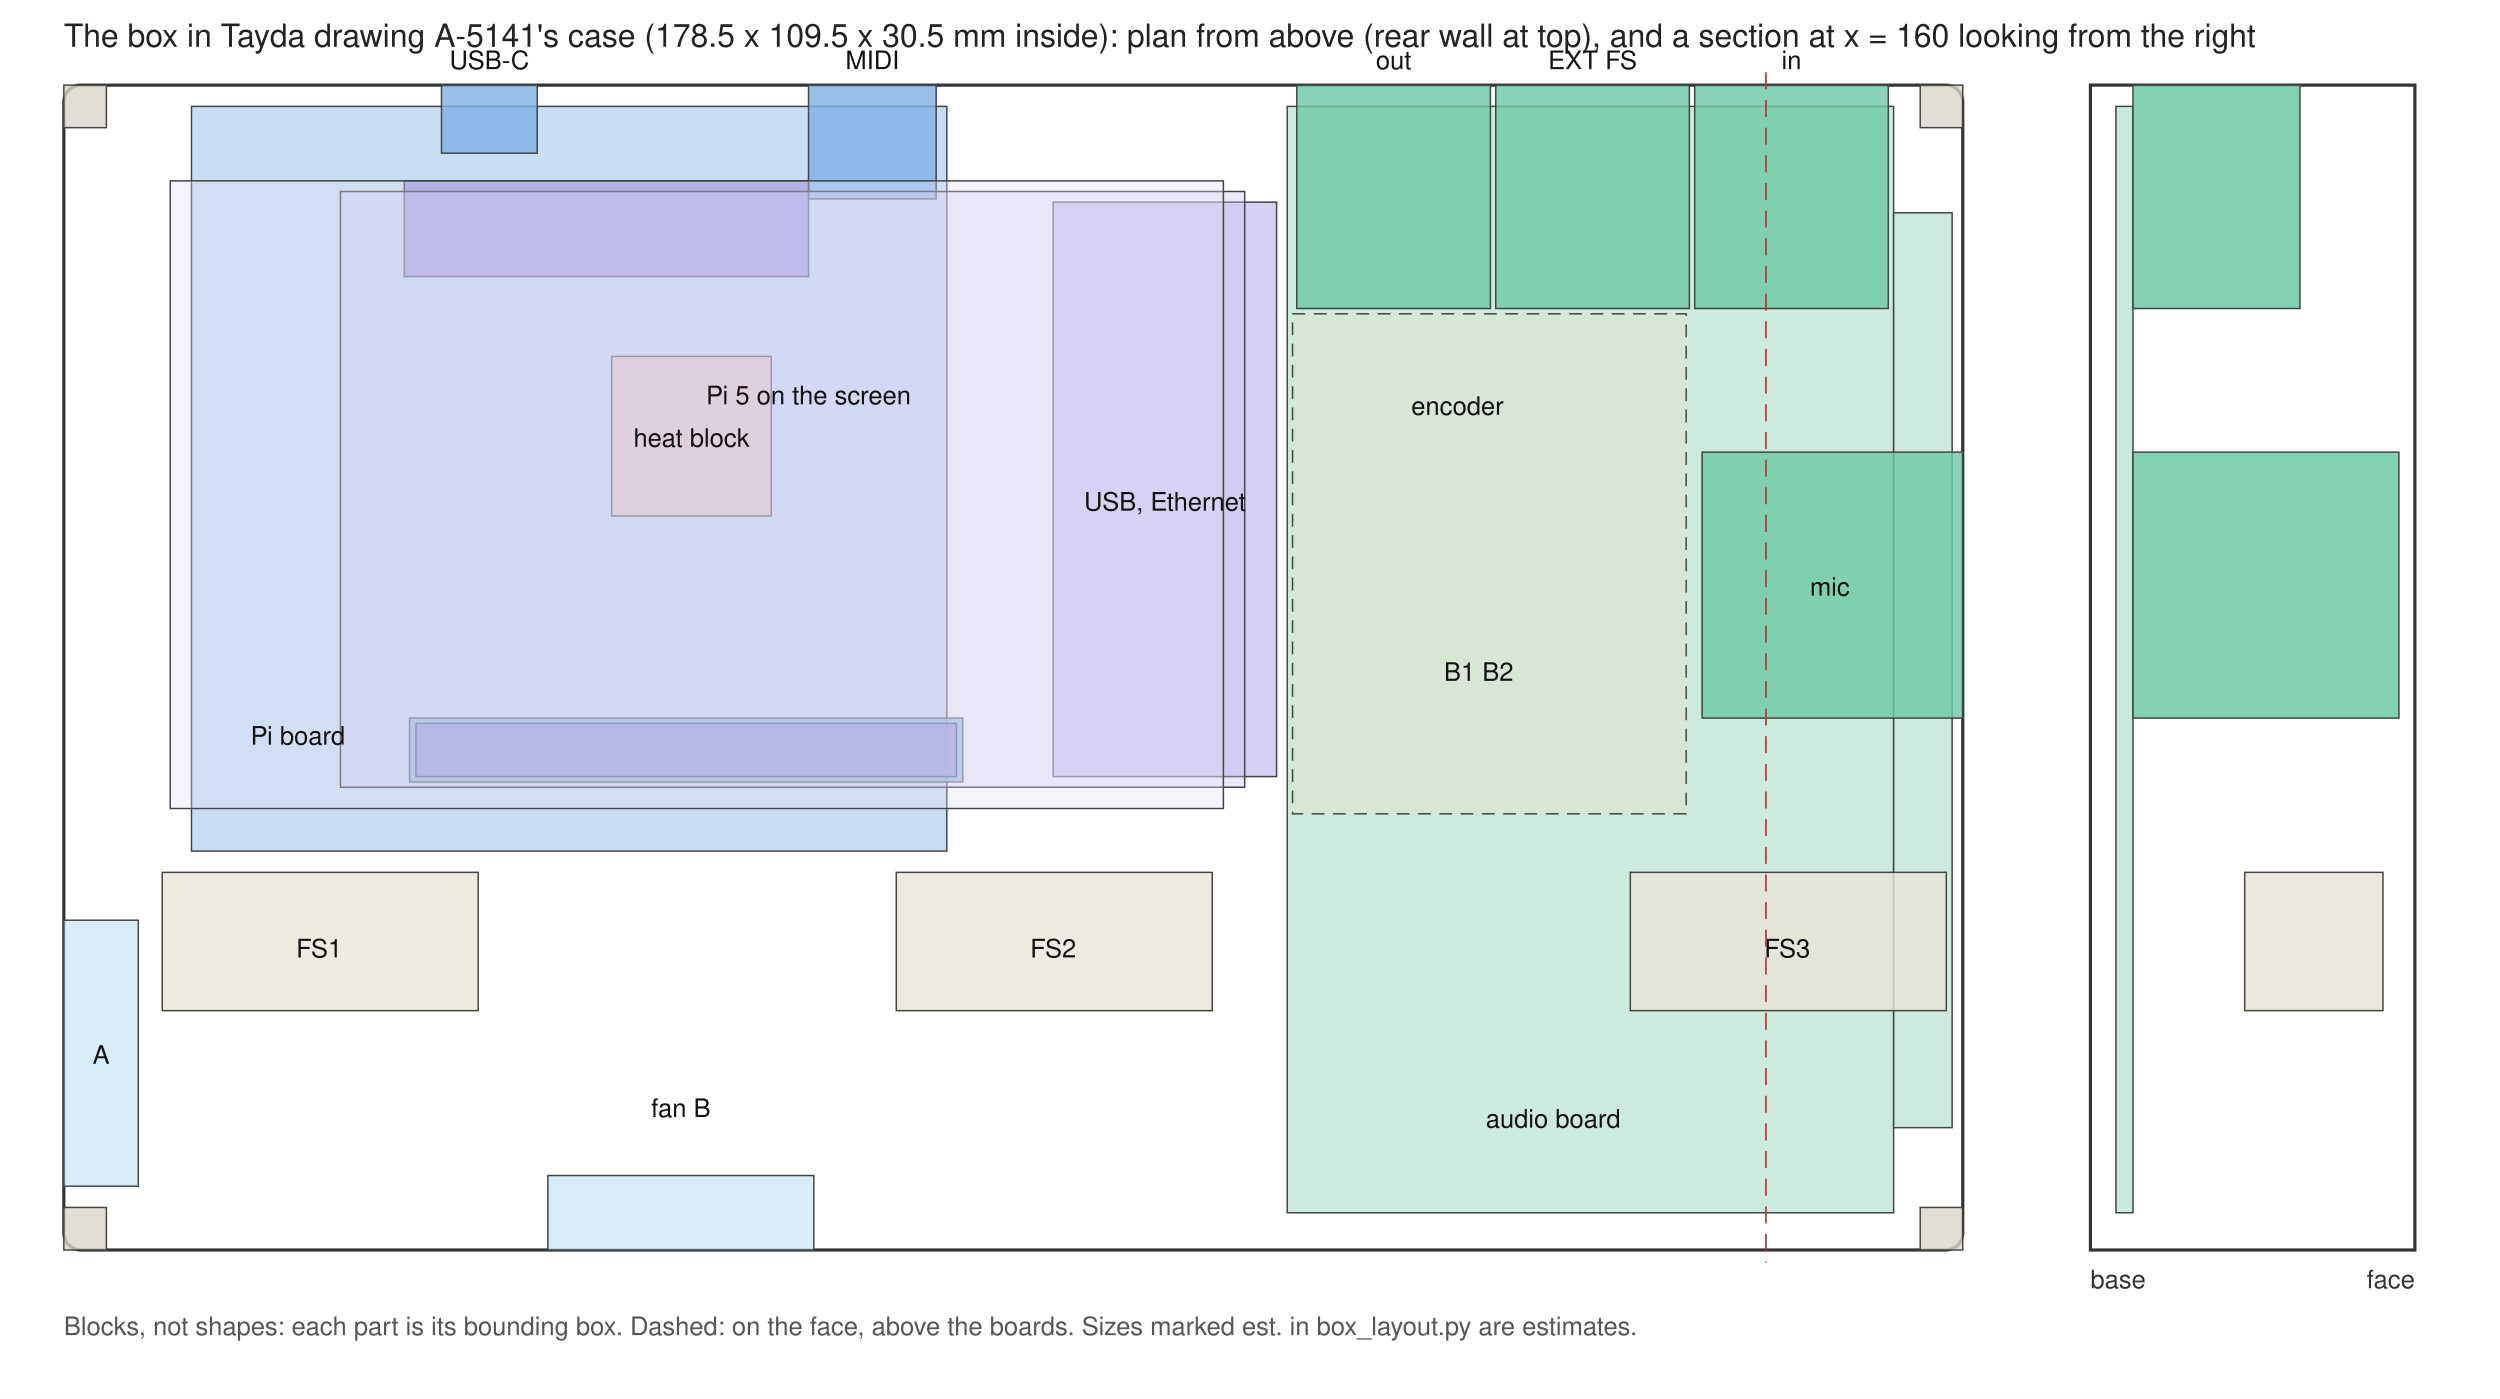
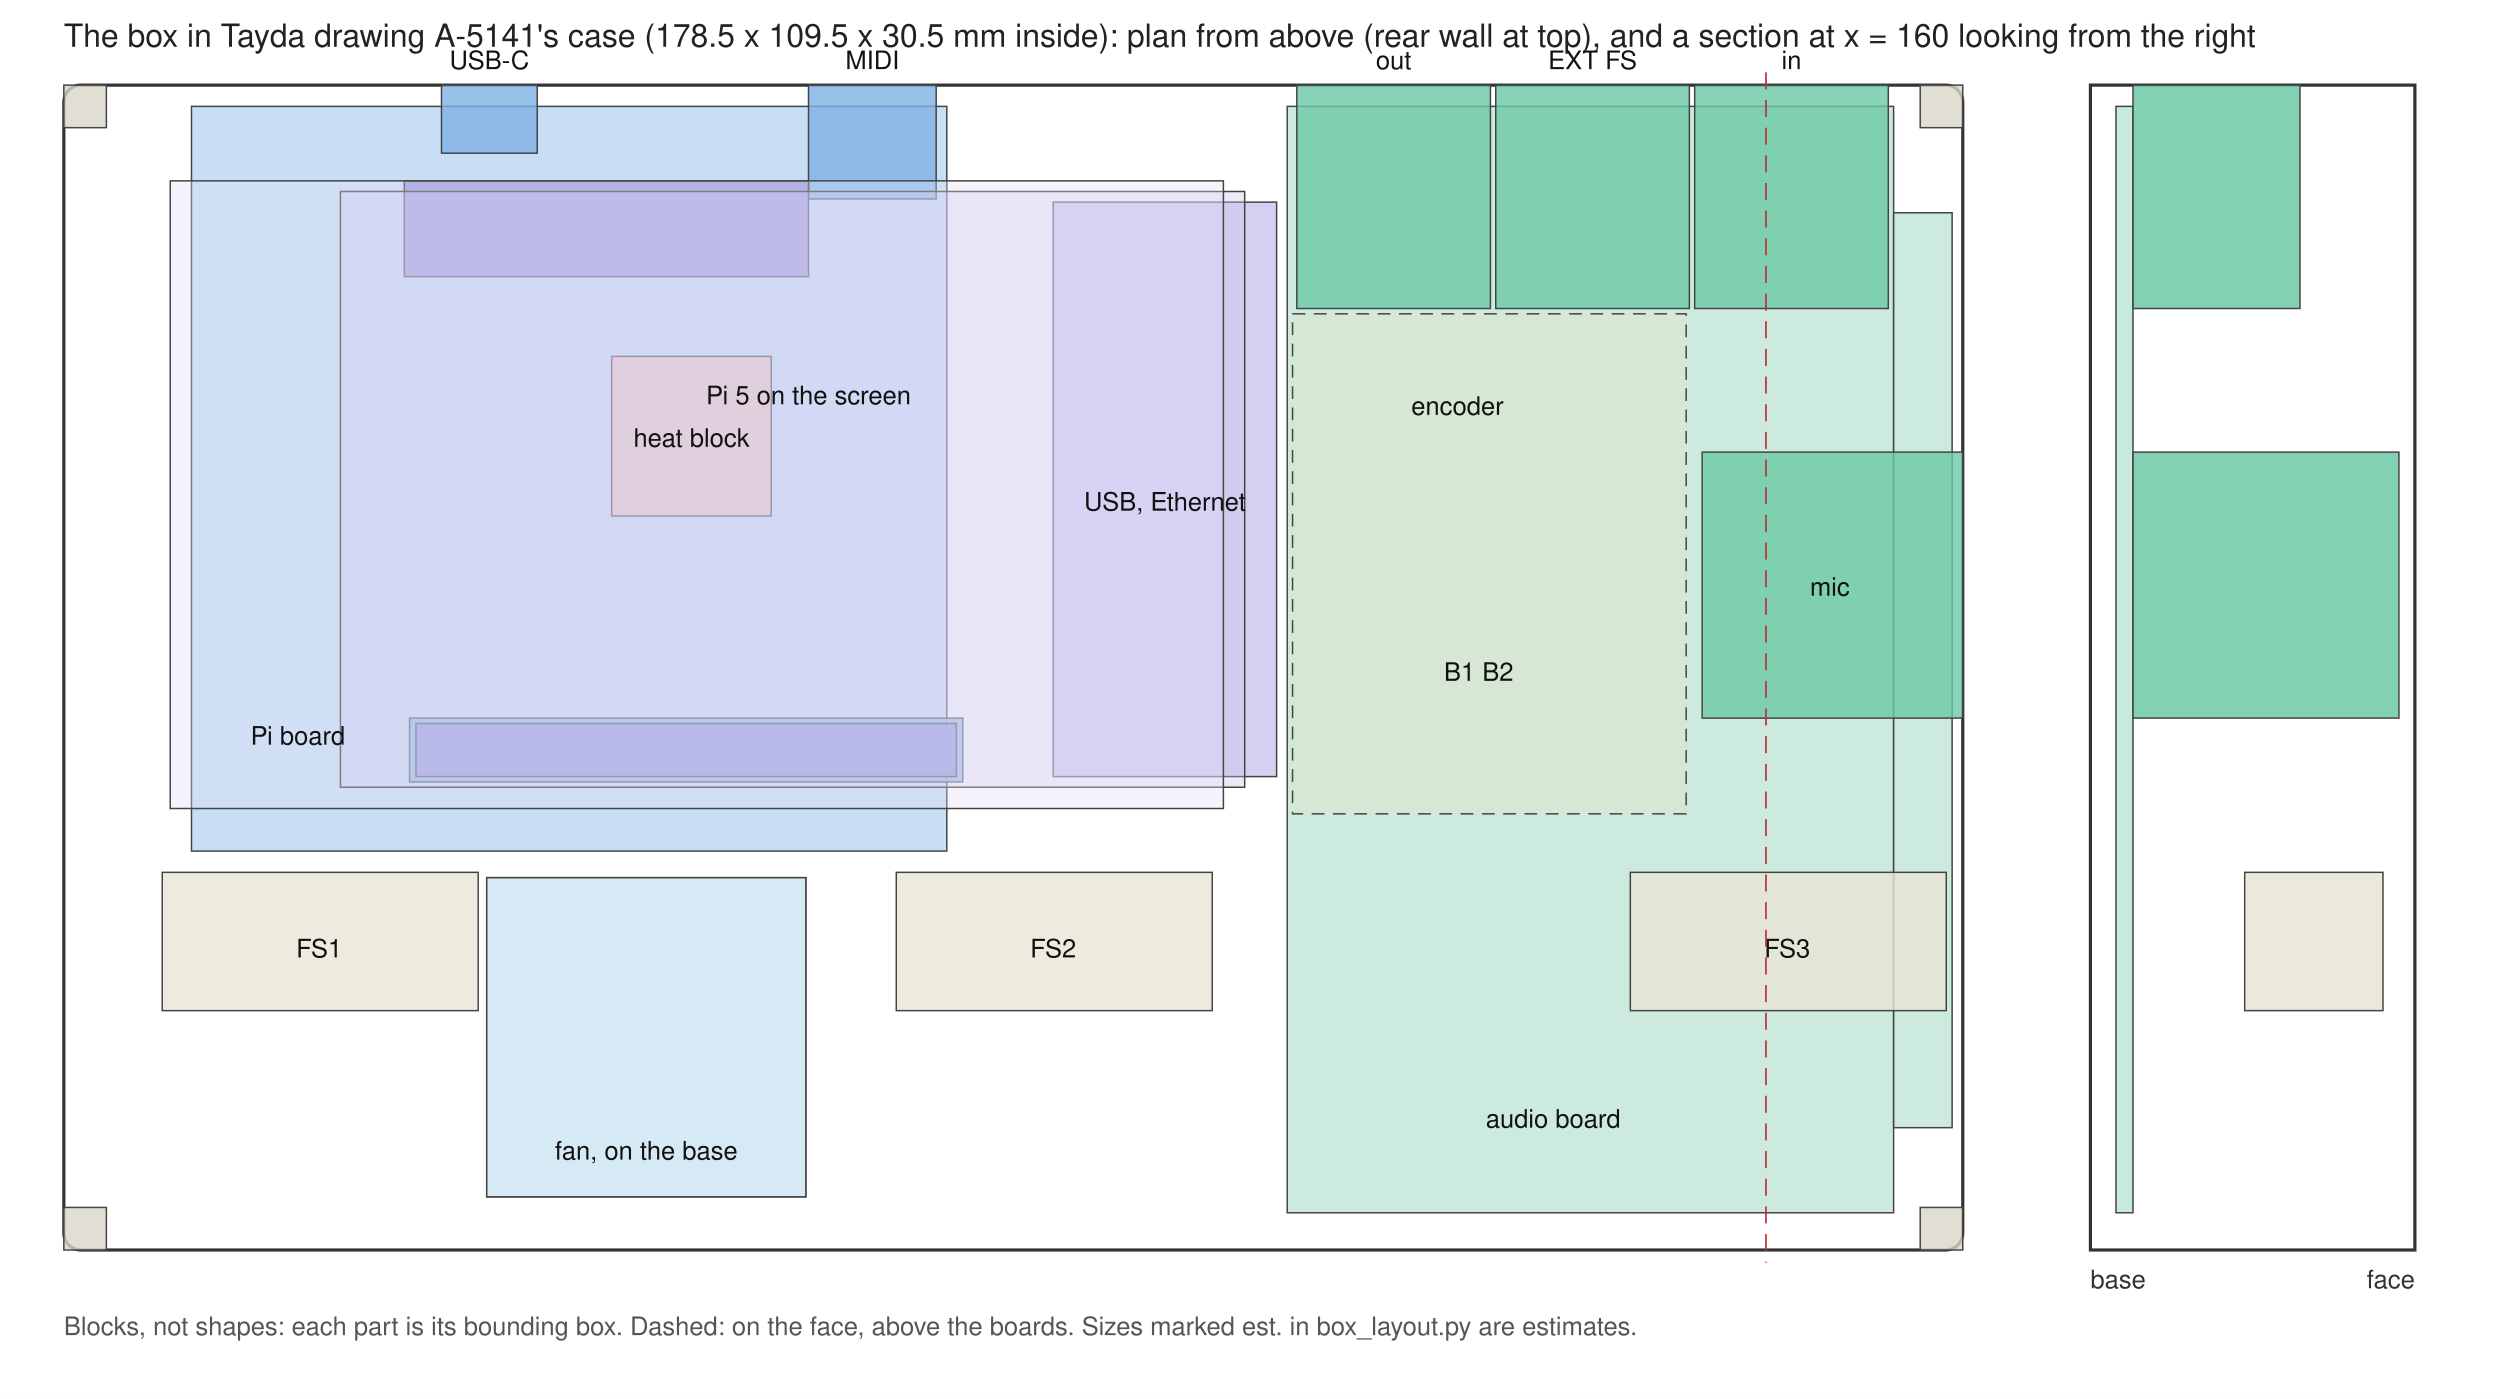
<svg xmlns="http://www.w3.org/2000/svg" width="1175" height="657.5" viewBox="0 0 1175 657.5" font-family="Helvetica, Arial, sans-serif">
  <rect width="1175" height="657.5" fill="#fff" />
  <text x="30" y="22" font-size="15" fill="#222">The box in Tayda drawing A-5141's case (178.5 x 109.5 x 30.5 mm inside): plan from above (rear wall at top), and a section at x = 160 looking from the right</text>
  <rect x="30" y="40" width="892.5" height="547.5" rx="8" fill="none" stroke="#333" stroke-width="1.5" />
  <rect x="30" y="40" width="20" height="20" fill="#d9d5c8" stroke="#444" stroke-width="0.7" fill-opacity="0.8" />
  <rect x="902.5" y="40" width="20" height="20" fill="#d9d5c8" stroke="#444" stroke-width="0.7" fill-opacity="0.8" />
  <rect x="30" y="567.5" width="20" height="20" fill="#d9d5c8" stroke="#444" stroke-width="0.7" fill-opacity="0.8" />
  <rect x="902.5" y="567.5" width="20" height="20" fill="#d9d5c8" stroke="#444" stroke-width="0.7" fill-opacity="0.8" />
  <rect x="605" y="50" width="285" height="520" fill="#bfe6d6" stroke="#444" stroke-width="0.7" fill-opacity="0.8" />
  <rect x="890" y="100" width="27.5" height="430" fill="#bfe6d6" stroke="#444" stroke-width="0.7" fill-opacity="0.8" />
  <rect x="90" y="50" width="355" height="350" fill="#b9d6f2" stroke="#444" stroke-width="0.7" fill-opacity="0.8" />
  <rect x="609.5" y="40" width="91" height="105" fill="#6cc9a6" stroke="#444" stroke-width="0.7" fill-opacity="0.8" />
  <rect x="703" y="40" width="91" height="105" fill="#6cc9a6" stroke="#444" stroke-width="0.7" fill-opacity="0.8" />
  <rect x="796.5" y="40" width="91" height="105" fill="#6cc9a6" stroke="#444" stroke-width="0.7" fill-opacity="0.8" />
  <rect x="800" y="212.5" width="122.5" height="125" fill="#6cc9a6" stroke="#444" stroke-width="0.7" fill-opacity="0.8" />
  <rect x="192.5" y="337.5" width="260" height="30" fill="#7fb2e5" stroke="#444" stroke-width="0.7" fill-opacity="0.8" />
  <rect x="207.5" y="40" width="45" height="32" fill="#7fb2e5" stroke="#444" stroke-width="0.7" fill-opacity="0.8" />
  <rect x="380" y="40" width="60" height="53.5" fill="#7fb2e5" stroke="#444" stroke-width="0.7" fill-opacity="0.8" />
  <rect x="287.5" y="167.5" width="75" height="75" fill="#f3c2b0" stroke="#444" stroke-width="0.7" fill-opacity="0.8" />
+   <rect x="228.75" y="412.5" width="150" height="150" fill="#e9eef1" stroke="#444" stroke-width="0.7" fill-opacity="0.8" />
+   <rect x="228.75" y="412.5" width="150" height="150" fill="#cfe8f5" stroke="#444" stroke-width="0.7" fill-opacity="0.8" />
  <rect x="495" y="95" width="105" height="270" fill="#c9c4ee" stroke="#444" stroke-width="0.7" fill-opacity="0.8" />
  <rect x="195.5" y="340" width="254" height="25" fill="#8f88d8" stroke="#444" stroke-width="0.7" fill-opacity="0.8" />
  <rect x="190" y="85" width="190" height="45" fill="#8f88d8" stroke="#444" stroke-width="0.7" fill-opacity="0.8" />
  <rect x="160" y="90" width="425" height="280" fill="#c9c4ee" stroke="#444" stroke-width="0.7" fill-opacity="0.35" />
  <rect x="80" y="85" width="495" height="295" fill="#e3e0f7" stroke="#444" stroke-width="0.7" fill-opacity="0.35" />
-   <rect x="30" y="432.5" width="35" height="125" fill="#cfe8f5" stroke="#444" stroke-width="0.7" fill-opacity="0.8" />
-   <rect x="257.5" y="552.5" width="125" height="35" fill="#cfe8f5" stroke="#444" stroke-width="0.7" fill-opacity="0.8" />
  <rect x="76.25" y="410" width="148.5" height="65" fill="#e8e4d6" stroke="#444" stroke-width="0.7" fill-opacity="0.8" />
  <rect x="421.25" y="410" width="148.5" height="65" fill="#e8e4d6" stroke="#444" stroke-width="0.7" fill-opacity="0.8" />
  <rect x="766.25" y="410" width="148.5" height="65" fill="#e8e4d6" stroke="#444" stroke-width="0.7" fill-opacity="0.8" />
  <rect x="607.5" y="147.5" width="185" height="235" fill="#f6dfb4" stroke="#444" stroke-width="0.7" stroke-dasharray="6 4" fill-opacity="0.25" />
  <text x="380" y="190" font-size="12" text-anchor="middle" fill="#111">Pi 5 on the screen</text>
  <text x="140" y="350" font-size="12" text-anchor="middle" fill="#111">Pi board</text>
  <text x="325" y="210" font-size="12" text-anchor="middle" fill="#111">heat block</text>
  <text x="230" y="32.5" font-size="12" text-anchor="middle" fill="#111">USB-C</text>
  <text x="410" y="32.5" font-size="12" text-anchor="middle" fill="#111">MIDI</text>
  <text x="655" y="32.5" font-size="12" text-anchor="middle" fill="#111">out</text>
  <text x="748.5" y="32.5" font-size="12" text-anchor="middle" fill="#111">EXT FS</text>
  <text x="842" y="32.5" font-size="12" text-anchor="middle" fill="#111">in</text>
  <text x="860" y="280" font-size="12" text-anchor="middle" fill="#111">mic</text>
  <text x="730" y="530" font-size="12" text-anchor="middle" fill="#111">audio board</text>
  <text x="685" y="195" font-size="12" text-anchor="middle" fill="#111">encoder</text>
  <text x="695" y="320" font-size="12" text-anchor="middle" fill="#111">B1  B2</text>
-   <text x="320" y="525" font-size="12" text-anchor="middle" fill="#111">fan B</text>
-   <text x="47.5" y="500" font-size="12" text-anchor="middle" fill="#111">A</text>
+   <text x="303.75" y="545" font-size="12" text-anchor="middle" fill="#111">fan, on the base</text>
  <text x="150" y="450" font-size="12" text-anchor="middle" fill="#111">FS1</text>
  <text x="495" y="450" font-size="12" text-anchor="middle" fill="#111">FS2</text>
  <text x="840" y="450" font-size="12" text-anchor="middle" fill="#111">FS3</text>
  <text x="547.5" y="240" font-size="12" text-anchor="middle" fill="#111">USB, Ethernet</text>
  <rect x="982.5" y="40" width="152.5" height="547.5" fill="none" stroke="#333" stroke-width="1.5" />
  <text x="982.5" y="605.5" font-size="12" fill="#333">base</text>
  <text x="1135" y="605.5" font-size="12" text-anchor="end" fill="#333">face</text>
  <rect x="994.5" y="50" width="8" height="520" fill="#bfe6d6" stroke="#444" stroke-width="0.7" fill-opacity="0.85" />
  <rect x="1002.5" y="40" width="78.5" height="105" fill="#6cc9a6" stroke="#444" stroke-width="0.7" fill-opacity="0.85" />
  <rect x="1002.5" y="212.5" width="125" height="125" fill="#6cc9a6" stroke="#444" stroke-width="0.7" fill-opacity="0.85" />
  <rect x="1055" y="410" width="65" height="65" fill="#e8e4d6" stroke="#444" stroke-width="0.7" fill-opacity="0.85" />
  <line x1="830" y1="34" x2="830" y2="593.5" stroke="#b33" stroke-width="0.8" stroke-dasharray="8 5" />
  <text x="30" y="627.5" font-size="12" fill="#555">Blocks, not shapes: each part is its bounding box. Dashed: on the face, above the boards. Sizes marked est. in box_layout.py are estimates.</text>
</svg>
